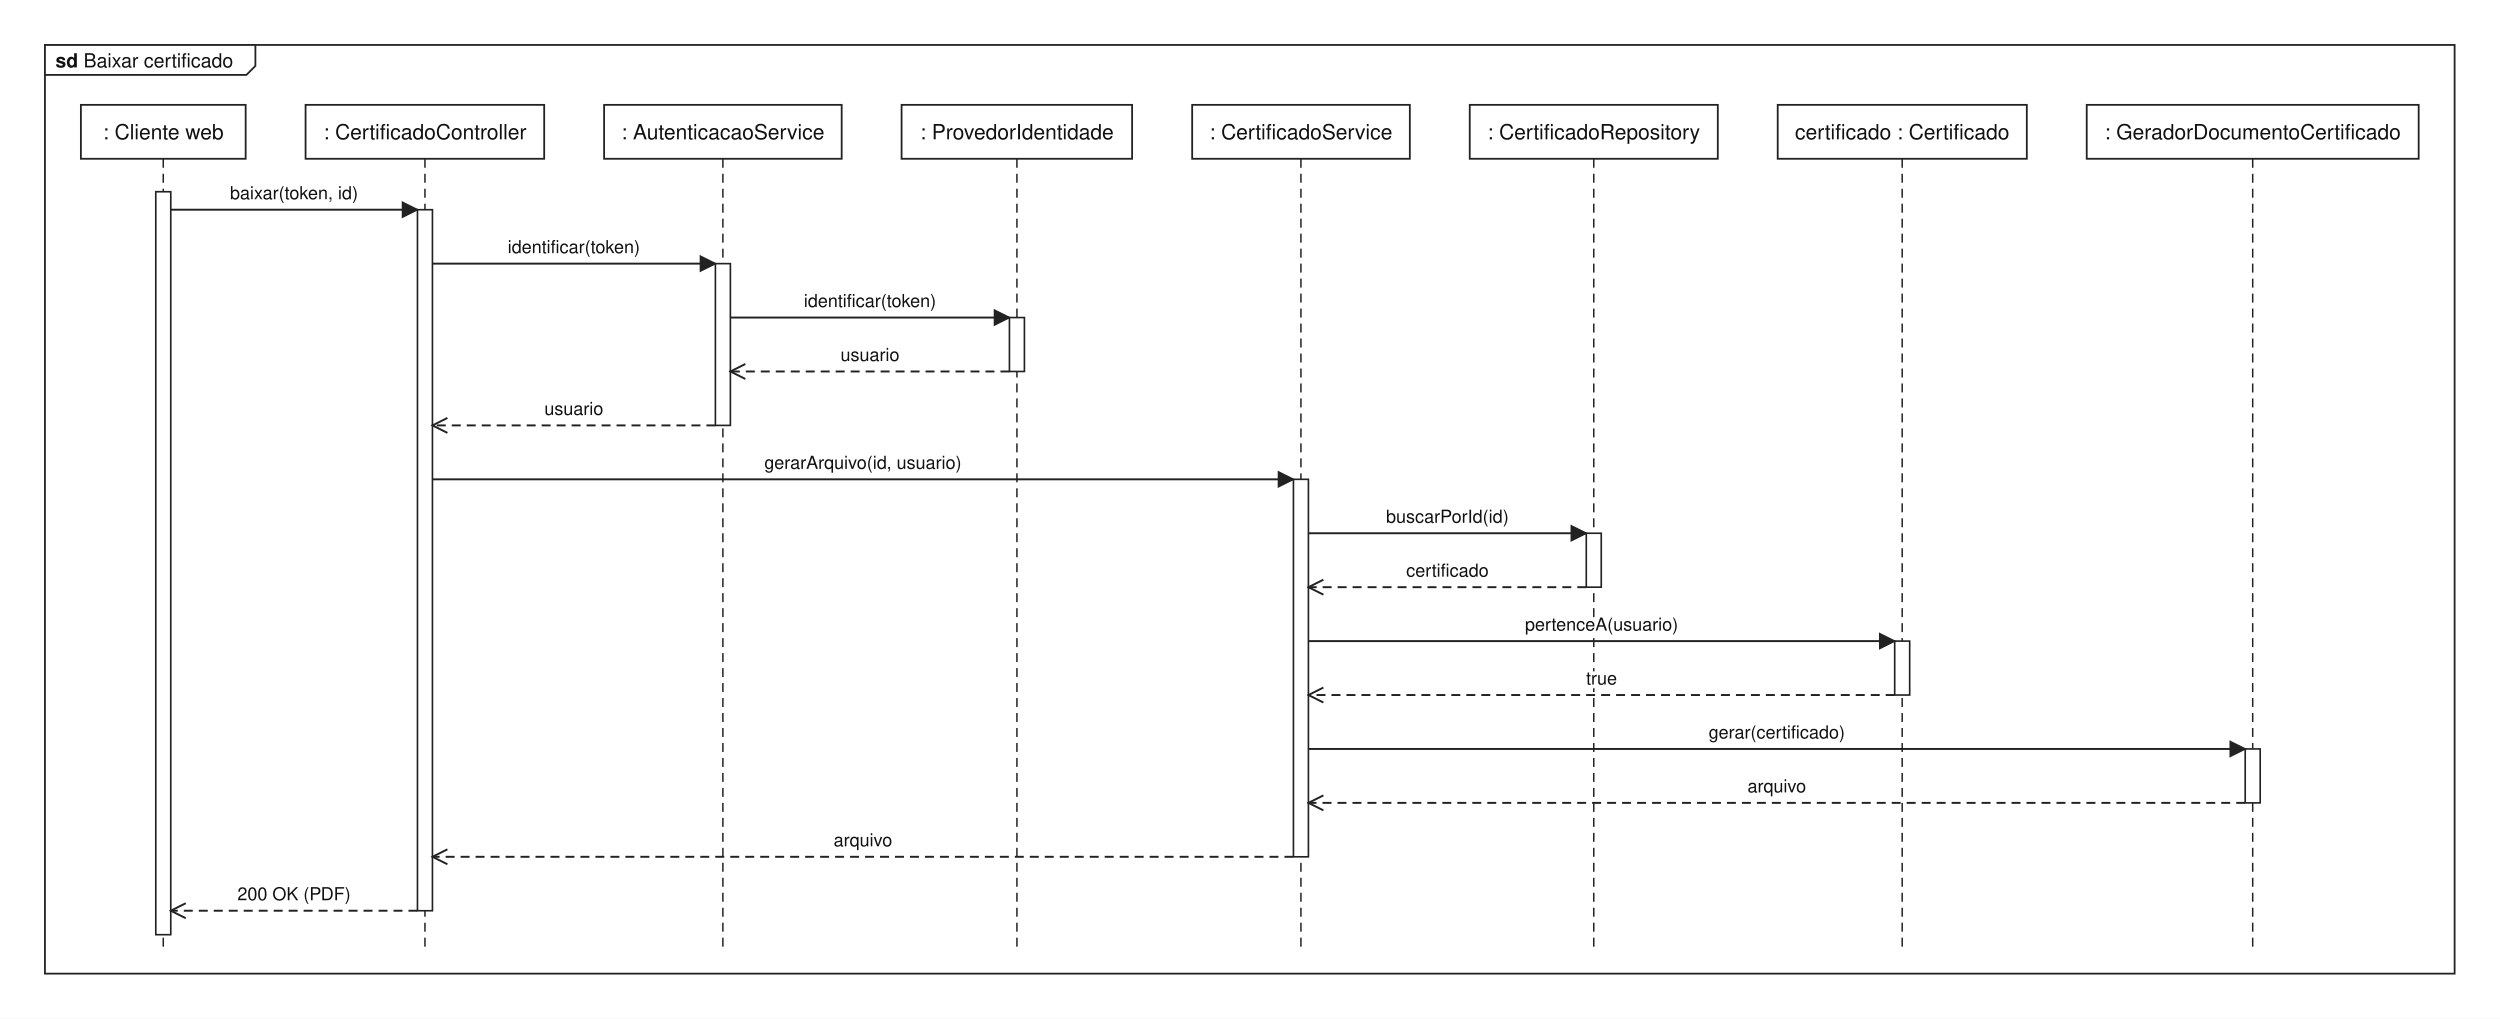
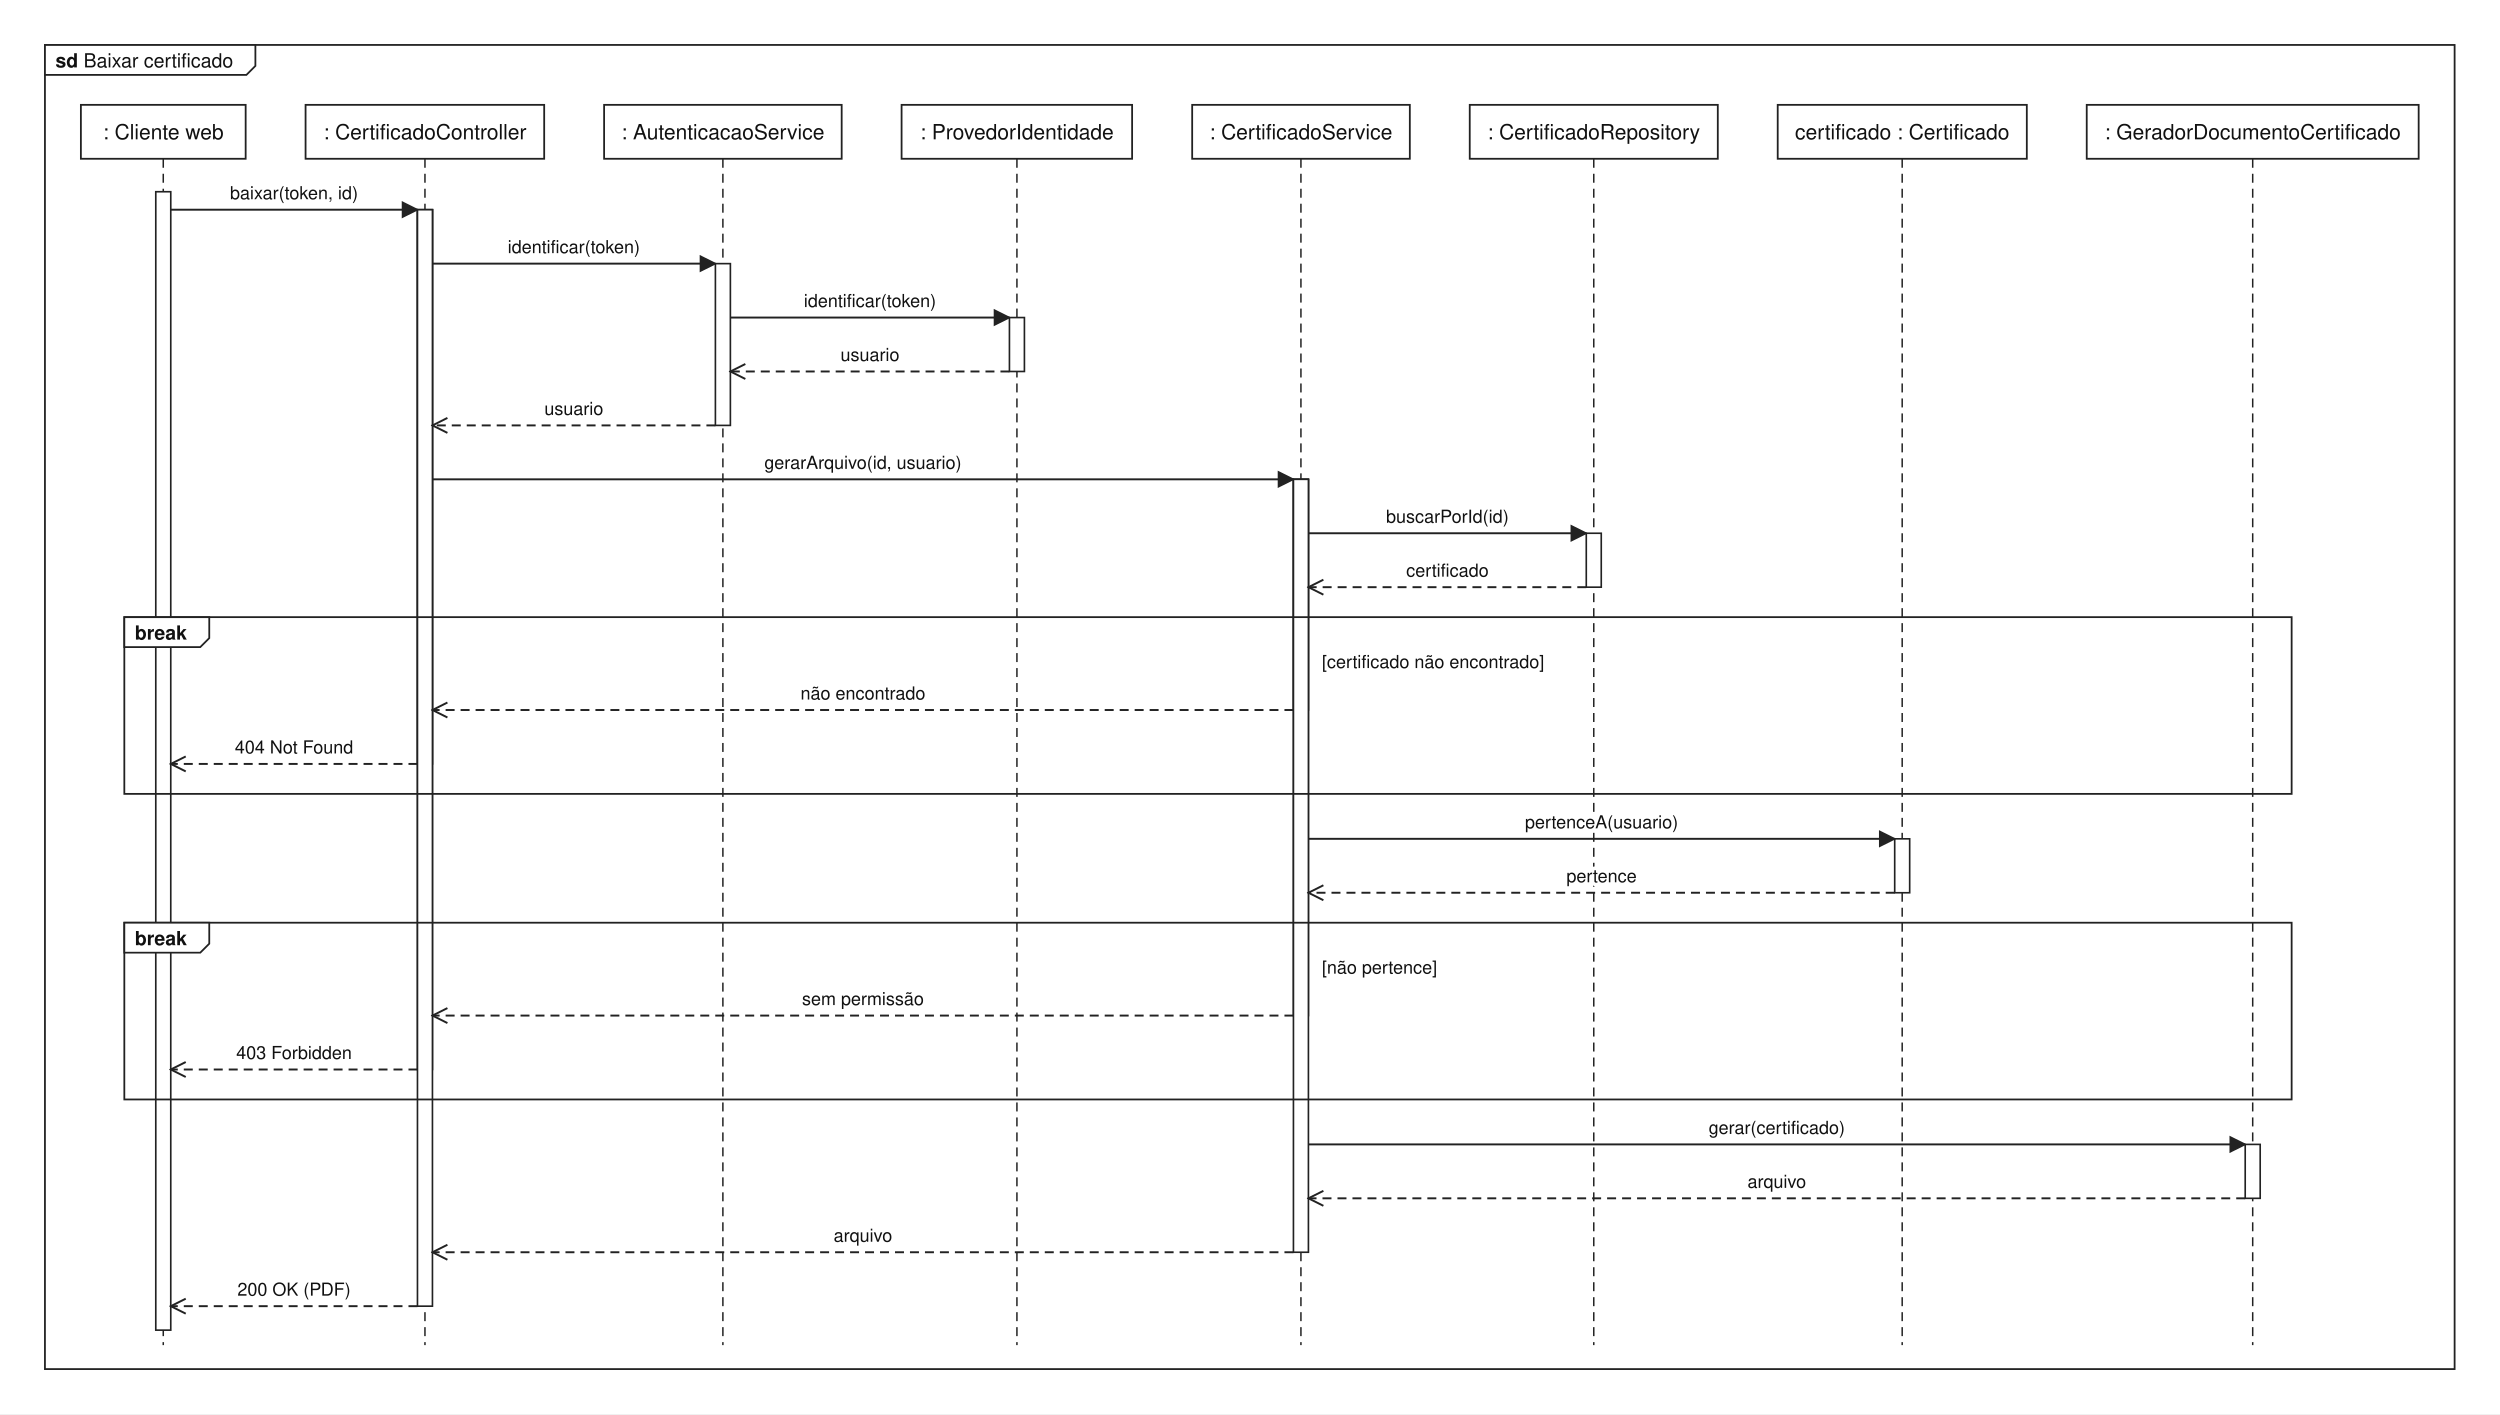
- <svg xmlns="http://www.w3.org/2000/svg" width="1669" height="680" viewBox="0 0 1669 680" font-family="Helvetica, Arial, 'Liberation Sans', sans-serif">
+ <svg xmlns="http://www.w3.org/2000/svg" width="1669" height="944" viewBox="0 0 1669 944" font-family="Helvetica, Arial, 'Liberation Sans', sans-serif">
  <defs>
    <marker id="seta" viewBox="0 0 12 12" refX="11" refY="6" markerWidth="12" markerHeight="12" orient="auto-start-reverse" markerUnits="userSpaceOnUse">
      <path d="M1,1 L11,6 L1,11" fill="none" stroke="#222" stroke-width="1.3" />
    </marker>
    <marker id="seta_cheia" viewBox="0 0 12 12" refX="11" refY="6" markerWidth="12" markerHeight="12" orient="auto-start-reverse" markerUnits="userSpaceOnUse">
      <path d="M1,1 L11,6 L1,11 Z" fill="#222" stroke="#222" stroke-width="1" />
    </marker>
    <marker id="triangulo" viewBox="0 0 16 16" refX="15" refY="8" markerWidth="16" markerHeight="16" orient="auto-start-reverse" markerUnits="userSpaceOnUse">
      <path d="M1,1 L15,8 L1,15 Z" fill="#fff" stroke="#222" stroke-width="1.3" />
    </marker>
    <marker id="losango" viewBox="0 0 22 12" refX="21" refY="6" markerWidth="22" markerHeight="12" orient="auto-start-reverse" markerUnits="userSpaceOnUse">
      <path d="M1,6 L11,1 L21,6 L11,11 Z" fill="#222" stroke="#222" stroke-width="1.2" />
    </marker>
    <marker id="losango_vazio" viewBox="0 0 22 12" refX="21" refY="6" markerWidth="22" markerHeight="12" orient="auto-start-reverse" markerUnits="userSpaceOnUse">
      <path d="M1,6 L11,1 L21,6 L11,11 Z" fill="#fff" stroke="#222" stroke-width="1.2" />
    </marker>
  </defs>
-   <rect width="1669" height="680" fill="#fff" />
-   <rect x="30.0" y="30.0" width="1608.7" height="620.0" fill="none" stroke="#222" stroke-width="1.2" />
+   <rect width="1669" height="944" fill="#fff" />
+   <rect x="30.0" y="30.0" width="1608.7" height="884.0" fill="none" stroke="#222" stroke-width="1.2" />
  <path d="M30.0,30.0 H170.5 V44.0 L164.5,50.0 H30.0 Z" fill="#fff" stroke="#222" stroke-width="1.2" />
  <text x="37.0" y="45.0" font-size="13" text-anchor="start" font-weight="bold" font-style="normal" fill="#111">sd</text>
  <text x="55.8" y="45.0" font-size="13" text-anchor="start" font-weight="normal" font-style="normal" fill="#111">Baixar certificado</text>
-   <line x1="109.0" y1="106.0" x2="109.0" y2="634.0" stroke="#222" stroke-width="1" stroke-dasharray="6,4" />
-   <line x1="283.7" y1="106.0" x2="283.7" y2="634.0" stroke="#222" stroke-width="1" stroke-dasharray="6,4" />
-   <line x1="482.6" y1="106.0" x2="482.6" y2="634.0" stroke="#222" stroke-width="1" stroke-dasharray="6,4" />
-   <line x1="678.9" y1="106.0" x2="678.9" y2="634.0" stroke="#222" stroke-width="1" stroke-dasharray="6,4" />
-   <line x1="868.5" y1="106.0" x2="868.5" y2="634.0" stroke="#222" stroke-width="1" stroke-dasharray="6,4" />
-   <line x1="1064.0" y1="106.0" x2="1064.0" y2="634.0" stroke="#222" stroke-width="1" stroke-dasharray="6,4" />
-   <line x1="1269.9" y1="106.0" x2="1269.9" y2="634.0" stroke="#222" stroke-width="1" stroke-dasharray="6,4" />
-   <line x1="1503.9" y1="106.0" x2="1503.9" y2="634.0" stroke="#222" stroke-width="1" stroke-dasharray="6,4" />
+   <line x1="109.0" y1="106.0" x2="109.0" y2="898.0" stroke="#222" stroke-width="1" stroke-dasharray="6,4" />
+   <line x1="283.7" y1="106.0" x2="283.7" y2="898.0" stroke="#222" stroke-width="1" stroke-dasharray="6,4" />
+   <line x1="482.6" y1="106.0" x2="482.6" y2="898.0" stroke="#222" stroke-width="1" stroke-dasharray="6,4" />
+   <line x1="678.9" y1="106.0" x2="678.9" y2="898.0" stroke="#222" stroke-width="1" stroke-dasharray="6,4" />
+   <line x1="868.5" y1="106.0" x2="868.5" y2="898.0" stroke="#222" stroke-width="1" stroke-dasharray="6,4" />
+   <line x1="1064.0" y1="106.0" x2="1064.0" y2="898.0" stroke="#222" stroke-width="1" stroke-dasharray="6,4" />
+   <line x1="1269.9" y1="106.0" x2="1269.9" y2="898.0" stroke="#222" stroke-width="1" stroke-dasharray="6,4" />
+   <line x1="1503.9" y1="106.0" x2="1503.9" y2="898.0" stroke="#222" stroke-width="1" stroke-dasharray="6,4" />
  <rect x="54.0" y="70.0" width="110.0" height="36.0" fill="#fff" stroke="#222" stroke-width="1.2" />
  <text x="109.0" y="93.0" font-size="14" text-anchor="middle" font-weight="normal" font-style="normal" fill="#111">: Cliente web</text>
  <rect x="204.0" y="70.0" width="159.3" height="36.0" fill="#fff" stroke="#222" stroke-width="1.2" />
  <text x="283.7" y="93.0" font-size="14" text-anchor="middle" font-weight="normal" font-style="normal" fill="#111">: CertificadoController</text>
  <rect x="403.3" y="70.0" width="158.6" height="36.0" fill="#fff" stroke="#222" stroke-width="1.2" />
  <text x="482.6" y="93.0" font-size="14" text-anchor="middle" font-weight="normal" font-style="normal" fill="#111">: AutenticacaoService</text>
  <rect x="601.9" y="70.0" width="153.9" height="36.0" fill="#fff" stroke="#222" stroke-width="1.2" />
  <text x="678.9" y="93.0" font-size="14" text-anchor="middle" font-weight="normal" font-style="normal" fill="#111">: ProvedorIdentidade</text>
  <rect x="795.9" y="70.0" width="145.3" height="36.0" fill="#fff" stroke="#222" stroke-width="1.2" />
  <text x="868.5" y="93.0" font-size="14" text-anchor="middle" font-weight="normal" font-style="normal" fill="#111">: CertificadoService</text>
  <rect x="981.2" y="70.0" width="165.6" height="36.0" fill="#fff" stroke="#222" stroke-width="1.2" />
  <text x="1064.0" y="93.0" font-size="14" text-anchor="middle" font-weight="normal" font-style="normal" fill="#111">: CertificadoRepository</text>
  <rect x="1186.8" y="70.0" width="166.3" height="36.0" fill="#fff" stroke="#222" stroke-width="1.2" />
  <text x="1269.9" y="93.0" font-size="14" text-anchor="middle" font-weight="normal" font-style="normal" fill="#111">certificado : Certificado</text>
  <rect x="1393.1" y="70.0" width="221.6" height="36.0" fill="#fff" stroke="#222" stroke-width="1.2" />
  <text x="1503.9" y="93.0" font-size="14" text-anchor="middle" font-weight="normal" font-style="normal" fill="#111">: GeradorDocumentoCertificado</text>
  <rect x="673.9" y="212.0" width="10.0" height="36.0" fill="#fff" stroke="#222" stroke-width="1.1" />
  <rect x="477.6" y="176.0" width="10.0" height="108.0" fill="#fff" stroke="#222" stroke-width="1.1" />
  <rect x="1059.0" y="356.0" width="10.0" height="36.0" fill="#fff" stroke="#222" stroke-width="1.1" />
-   <rect x="1264.9" y="428.0" width="10.0" height="36.0" fill="#fff" stroke="#222" stroke-width="1.1" />
-   <rect x="1498.9" y="500.0" width="10.0" height="36.0" fill="#fff" stroke="#222" stroke-width="1.1" />
-   <rect x="863.5" y="320.0" width="10.0" height="252.0" fill="#fff" stroke="#222" stroke-width="1.1" />
-   <rect x="278.7" y="140.0" width="10.0" height="468.0" fill="#fff" stroke="#222" stroke-width="1.1" />
-   <rect x="104.0" y="128.0" width="10.0" height="496.0" fill="#fff" stroke="#222" stroke-width="1.1" />
+   <rect x="863.5" y="320.0" width="10.0" height="154.0" fill="#fff" stroke="#222" stroke-width="1.1" />
+   <rect x="278.7" y="140.0" width="10.0" height="370.0" fill="#fff" stroke="#222" stroke-width="1.1" />
+   <rect x="1264.9" y="560.0" width="10.0" height="36.0" fill="#fff" stroke="#222" stroke-width="1.1" />
+   <rect x="863.5" y="320.0" width="10.0" height="358.0" fill="#fff" stroke="#222" stroke-width="1.1" />
+   <rect x="278.7" y="140.0" width="10.0" height="574.0" fill="#fff" stroke="#222" stroke-width="1.1" />
+   <rect x="1498.9" y="764.0" width="10.0" height="36.0" fill="#fff" stroke="#222" stroke-width="1.1" />
+   <rect x="863.5" y="320.0" width="10.0" height="516.0" fill="#fff" stroke="#222" stroke-width="1.1" />
+   <rect x="278.7" y="140.0" width="10.0" height="732.0" fill="#fff" stroke="#222" stroke-width="1.1" />
+   <rect x="104.0" y="128.0" width="10.0" height="760.0" fill="#fff" stroke="#222" stroke-width="1.1" />
+   <rect x="83.0" y="412.0" width="1446.9" height="118.0" fill="none" stroke="#222" stroke-width="1.2" />
+   <path d="M83.0,412.0 H139.7 V426.0 L133.7,432.0 H83.0 Z" fill="#fff" stroke="#222" stroke-width="1.2" />
+   <text x="90.0" y="427.0" font-size="13" text-anchor="start" font-weight="bold" font-style="normal" fill="#111">break</text>
+   <text x="882.5" y="446.0" font-size="12" text-anchor="start" stroke="#fff" stroke-width="5" stroke-linejoin="round" paint-order="stroke" font-weight="normal" font-style="normal" fill="#111">[certificado não encontrado]</text>
+   <rect x="83.0" y="616.0" width="1446.9" height="118.0" fill="none" stroke="#222" stroke-width="1.2" />
+   <path d="M83.0,616.0 H139.7 V630.0 L133.7,636.0 H83.0 Z" fill="#fff" stroke="#222" stroke-width="1.2" />
+   <text x="90.0" y="631.0" font-size="13" text-anchor="start" font-weight="bold" font-style="normal" fill="#111">break</text>
+   <text x="882.5" y="650.0" font-size="12" text-anchor="start" stroke="#fff" stroke-width="5" stroke-linejoin="round" paint-order="stroke" font-weight="normal" font-style="normal" fill="#111">[não pertence]</text>
  <polyline points="114.0,140.0 278.7,140.0" fill="none" stroke="#222" stroke-width="1.3" marker-end="url(#seta_cheia)" />
  <text x="196.3" y="133.0" font-size="12" text-anchor="middle" stroke="#fff" stroke-width="5" stroke-linejoin="round" paint-order="stroke" font-weight="normal" font-style="normal" fill="#111">baixar(token, id)</text>
  <polyline points="288.7,176.0 477.6,176.0" fill="none" stroke="#222" stroke-width="1.3" marker-end="url(#seta_cheia)" />
  <text x="383.1" y="169.0" font-size="12" text-anchor="middle" stroke="#fff" stroke-width="5" stroke-linejoin="round" paint-order="stroke" font-weight="normal" font-style="normal" fill="#111">identificar(token)</text>
  <polyline points="487.6,212.0 673.9,212.0" fill="none" stroke="#222" stroke-width="1.3" marker-end="url(#seta_cheia)" />
  <text x="580.8" y="205.0" font-size="12" text-anchor="middle" stroke="#fff" stroke-width="5" stroke-linejoin="round" paint-order="stroke" font-weight="normal" font-style="normal" fill="#111">identificar(token)</text>
  <polyline points="673.9,248.0 487.6,248.0" fill="none" stroke="#222" stroke-width="1.3" stroke-dasharray="6,4" marker-end="url(#seta)" />
  <text x="580.8" y="241.0" font-size="12" text-anchor="middle" stroke="#fff" stroke-width="5" stroke-linejoin="round" paint-order="stroke" font-weight="normal" font-style="normal" fill="#111">usuario</text>
  <polyline points="477.6,284.0 288.7,284.0" fill="none" stroke="#222" stroke-width="1.3" stroke-dasharray="6,4" marker-end="url(#seta)" />
  <text x="383.1" y="277.0" font-size="12" text-anchor="middle" stroke="#fff" stroke-width="5" stroke-linejoin="round" paint-order="stroke" font-weight="normal" font-style="normal" fill="#111">usuario</text>
  <polyline points="288.7,320.0 863.5,320.0" fill="none" stroke="#222" stroke-width="1.3" marker-end="url(#seta_cheia)" />
  <text x="576.1" y="313.0" font-size="12" text-anchor="middle" stroke="#fff" stroke-width="5" stroke-linejoin="round" paint-order="stroke" font-weight="normal" font-style="normal" fill="#111">gerarArquivo(id, usuario)</text>
  <polyline points="873.5,356.0 1059.0,356.0" fill="none" stroke="#222" stroke-width="1.3" marker-end="url(#seta_cheia)" />
  <text x="966.3" y="349.0" font-size="12" text-anchor="middle" stroke="#fff" stroke-width="5" stroke-linejoin="round" paint-order="stroke" font-weight="normal" font-style="normal" fill="#111">buscarPorId(id)</text>
  <polyline points="1059.0,392.0 873.5,392.0" fill="none" stroke="#222" stroke-width="1.3" stroke-dasharray="6,4" marker-end="url(#seta)" />
  <text x="966.3" y="385.0" font-size="12" text-anchor="middle" stroke="#fff" stroke-width="5" stroke-linejoin="round" paint-order="stroke" font-weight="normal" font-style="normal" fill="#111">certificado</text>
-   <polyline points="873.5,428.0 1264.9,428.0" fill="none" stroke="#222" stroke-width="1.3" marker-end="url(#seta_cheia)" />
-   <text x="1069.2" y="421.0" font-size="12" text-anchor="middle" stroke="#fff" stroke-width="5" stroke-linejoin="round" paint-order="stroke" font-weight="normal" font-style="normal" fill="#111">pertenceA(usuario)</text>
-   <polyline points="1264.9,464.0 873.5,464.0" fill="none" stroke="#222" stroke-width="1.3" stroke-dasharray="6,4" marker-end="url(#seta)" />
-   <text x="1069.2" y="457.0" font-size="12" text-anchor="middle" stroke="#fff" stroke-width="5" stroke-linejoin="round" paint-order="stroke" font-weight="normal" font-style="normal" fill="#111">true</text>
-   <polyline points="873.5,500.0 1498.9,500.0" fill="none" stroke="#222" stroke-width="1.3" marker-end="url(#seta_cheia)" />
-   <text x="1186.2" y="493.0" font-size="12" text-anchor="middle" stroke="#fff" stroke-width="5" stroke-linejoin="round" paint-order="stroke" font-weight="normal" font-style="normal" fill="#111">gerar(certificado)</text>
-   <polyline points="1498.9,536.0 873.5,536.0" fill="none" stroke="#222" stroke-width="1.3" stroke-dasharray="6,4" marker-end="url(#seta)" />
-   <text x="1186.2" y="529.0" font-size="12" text-anchor="middle" stroke="#fff" stroke-width="5" stroke-linejoin="round" paint-order="stroke" font-weight="normal" font-style="normal" fill="#111">arquivo</text>
-   <polyline points="863.5,572.0 288.7,572.0" fill="none" stroke="#222" stroke-width="1.3" stroke-dasharray="6,4" marker-end="url(#seta)" />
-   <text x="576.1" y="565.0" font-size="12" text-anchor="middle" stroke="#fff" stroke-width="5" stroke-linejoin="round" paint-order="stroke" font-weight="normal" font-style="normal" fill="#111">arquivo</text>
-   <polyline points="278.7,608.0 114.0,608.0" fill="none" stroke="#222" stroke-width="1.3" stroke-dasharray="6,4" marker-end="url(#seta)" />
-   <text x="196.3" y="601.0" font-size="12" text-anchor="middle" stroke="#fff" stroke-width="5" stroke-linejoin="round" paint-order="stroke" font-weight="normal" font-style="normal" fill="#111">200 OK (PDF)</text>
+   <polyline points="863.5,474.0 288.7,474.0" fill="none" stroke="#222" stroke-width="1.3" stroke-dasharray="6,4" marker-end="url(#seta)" />
+   <text x="576.1" y="467.0" font-size="12" text-anchor="middle" stroke="#fff" stroke-width="5" stroke-linejoin="round" paint-order="stroke" font-weight="normal" font-style="normal" fill="#111">não encontrado</text>
+   <polyline points="278.7,510.0 114.0,510.0" fill="none" stroke="#222" stroke-width="1.3" stroke-dasharray="6,4" marker-end="url(#seta)" />
+   <text x="196.3" y="503.0" font-size="12" text-anchor="middle" stroke="#fff" stroke-width="5" stroke-linejoin="round" paint-order="stroke" font-weight="normal" font-style="normal" fill="#111">404 Not Found</text>
+   <polyline points="873.5,560.0 1264.9,560.0" fill="none" stroke="#222" stroke-width="1.3" marker-end="url(#seta_cheia)" />
+   <text x="1069.2" y="553.0" font-size="12" text-anchor="middle" stroke="#fff" stroke-width="5" stroke-linejoin="round" paint-order="stroke" font-weight="normal" font-style="normal" fill="#111">pertenceA(usuario)</text>
+   <polyline points="1264.9,596.0 873.5,596.0" fill="none" stroke="#222" stroke-width="1.3" stroke-dasharray="6,4" marker-end="url(#seta)" />
+   <text x="1069.2" y="589.0" font-size="12" text-anchor="middle" stroke="#fff" stroke-width="5" stroke-linejoin="round" paint-order="stroke" font-weight="normal" font-style="normal" fill="#111">pertence</text>
+   <polyline points="863.5,678.0 288.7,678.0" fill="none" stroke="#222" stroke-width="1.3" stroke-dasharray="6,4" marker-end="url(#seta)" />
+   <text x="576.1" y="671.0" font-size="12" text-anchor="middle" stroke="#fff" stroke-width="5" stroke-linejoin="round" paint-order="stroke" font-weight="normal" font-style="normal" fill="#111">sem permissão</text>
+   <polyline points="278.7,714.0 114.0,714.0" fill="none" stroke="#222" stroke-width="1.3" stroke-dasharray="6,4" marker-end="url(#seta)" />
+   <text x="196.3" y="707.0" font-size="12" text-anchor="middle" stroke="#fff" stroke-width="5" stroke-linejoin="round" paint-order="stroke" font-weight="normal" font-style="normal" fill="#111">403 Forbidden</text>
+   <polyline points="873.5,764.0 1498.9,764.0" fill="none" stroke="#222" stroke-width="1.3" marker-end="url(#seta_cheia)" />
+   <text x="1186.2" y="757.0" font-size="12" text-anchor="middle" stroke="#fff" stroke-width="5" stroke-linejoin="round" paint-order="stroke" font-weight="normal" font-style="normal" fill="#111">gerar(certificado)</text>
+   <polyline points="1498.9,800.0 873.5,800.0" fill="none" stroke="#222" stroke-width="1.3" stroke-dasharray="6,4" marker-end="url(#seta)" />
+   <text x="1186.2" y="793.0" font-size="12" text-anchor="middle" stroke="#fff" stroke-width="5" stroke-linejoin="round" paint-order="stroke" font-weight="normal" font-style="normal" fill="#111">arquivo</text>
+   <polyline points="863.5,836.0 288.7,836.0" fill="none" stroke="#222" stroke-width="1.3" stroke-dasharray="6,4" marker-end="url(#seta)" />
+   <text x="576.1" y="829.0" font-size="12" text-anchor="middle" stroke="#fff" stroke-width="5" stroke-linejoin="round" paint-order="stroke" font-weight="normal" font-style="normal" fill="#111">arquivo</text>
+   <polyline points="278.7,872.0 114.0,872.0" fill="none" stroke="#222" stroke-width="1.3" stroke-dasharray="6,4" marker-end="url(#seta)" />
+   <text x="196.3" y="865.0" font-size="12" text-anchor="middle" stroke="#fff" stroke-width="5" stroke-linejoin="round" paint-order="stroke" font-weight="normal" font-style="normal" fill="#111">200 OK (PDF)</text>
</svg>
